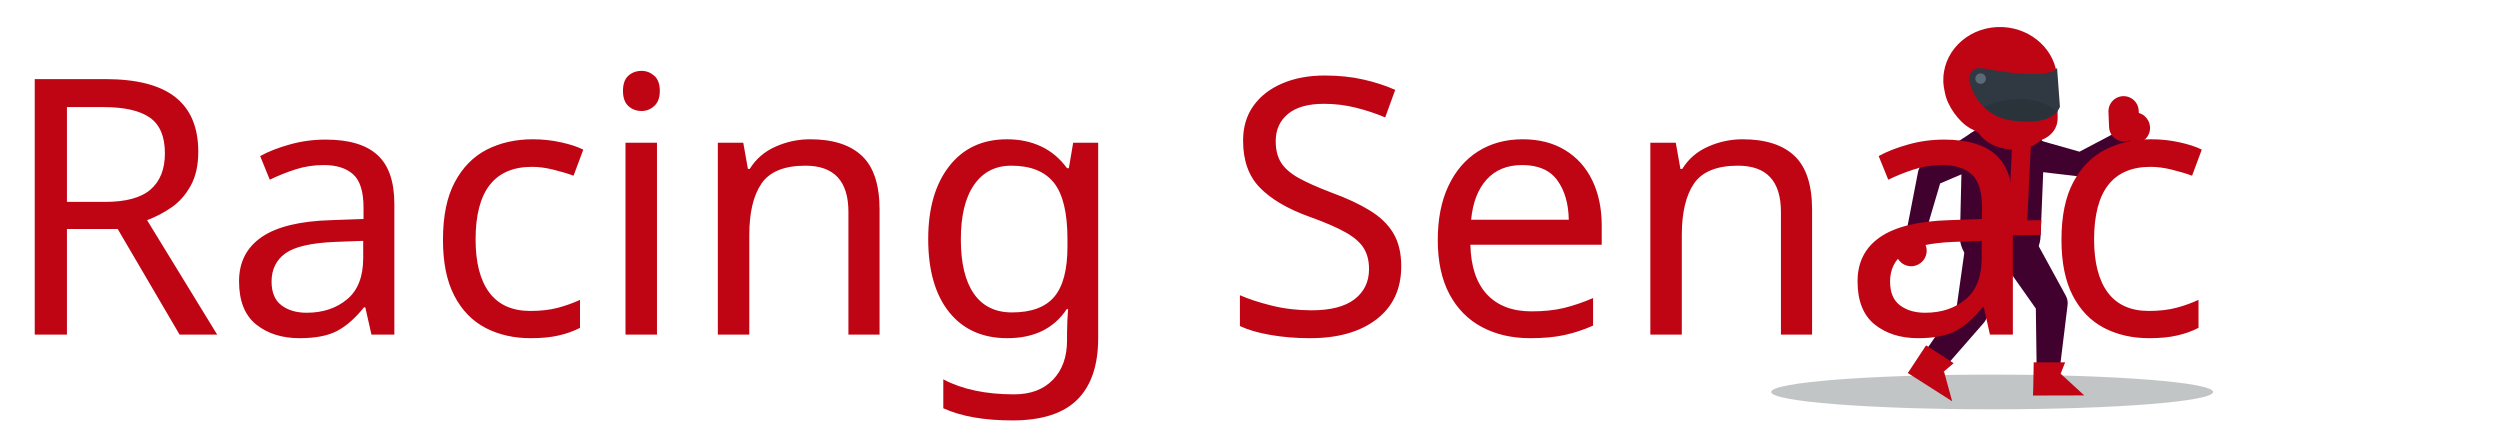
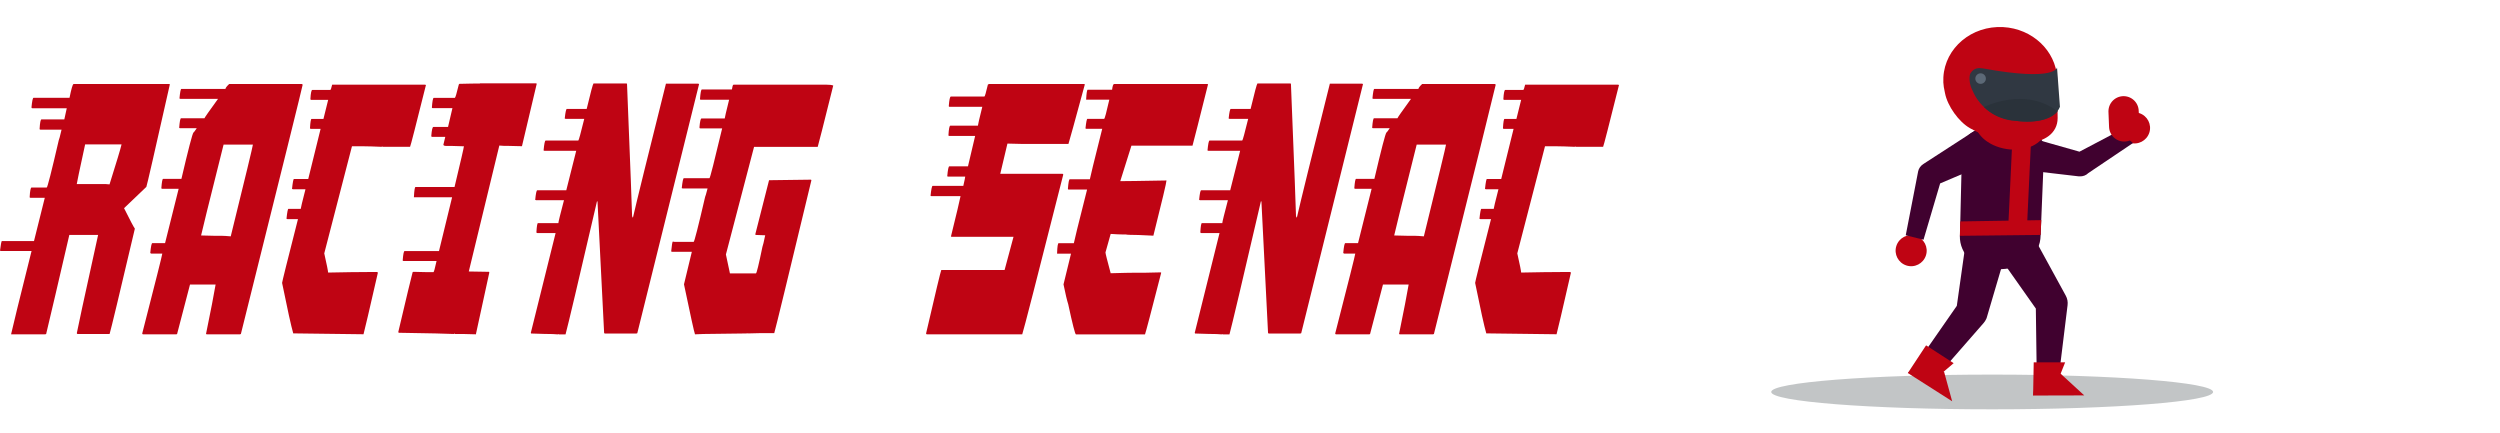
<svg xmlns="http://www.w3.org/2000/svg" id="OBJECTS" version="1.1" viewBox="0 0 370 64">
  <defs>
    <style>
      .st0 {
        fill: #c2c5c6;
      }

      .st1 {
        fill: #40012f;
      }

      .st2 {
        fill: #5c6977;
      }

-       .st3, .st4 {
+       .st3 {
        fill: #bf0413;
      }

      .st4 {
-         font-family: Terminalvelocity, 'Terminal velocity';
-         font-size: 52.96px;
+         fill: #2a323a;
      }

      .st5 {
-         fill: #2a323a;
+         fill: #303842;
      }

      .st6 {
-         fill: #303842;
-       }
- 
-       .st7 {
        stroke-linecap: round;
        stroke-linejoin: round;
        stroke-width: 4.48px;
      }

-       .st7, .st8 {
+       .st6, .st7 {
        fill: none;
        stroke: #bf0413;
      }

-       .st8 {
+       .st7 {
        stroke-miterlimit: 10;
        stroke-width: 2.77px;
      }
    </style>
  </defs>
  <g>
    <path class="st0" d="M262.14,58.01c0,1.42,14.64,2.57,32.7,2.57,18.06,0,32.7-1.15,32.7-2.57s-14.64-2.57-32.7-2.57c-18.06,0-32.7,1.15-32.7,2.57Z" />
    <path class="st3" d="M316.61,16.74c-1.21-.39-2.5.28-2.89,1.49-.39,1.21.28,2.5,1.49,2.89,1.21.39,2.5-.28,2.89-1.49.39-1.21-.28-2.5-1.49-2.89Z" />
    <path class="st1" d="M299.45,20.09l8.63,2.45-1.42.49,6.93-3.65,2.09,1.79-6.6,4.44c-.35.35-.81.51-1.26.49h-.16s-8.84-1.03-8.84-1.03l.64-4.99Z" />
    <path class="st1" d="M300.66,34.48l5,9.14.07.13c.25.45.33.94.27,1.42l-1.17,9.55-3.41-.42-.13-9.71.34,1.54-6-8.51,5.02-3.13Z" />
    <path class="st3" d="M283.55,34.91c-1.21-.39-2.5.28-2.89,1.49-.39,1.21.28,2.5,1.49,2.89,1.21.39,2.5-.28,2.89-1.49.39-1.21-.28-2.5-1.49-2.89Z" />
    <path class="st1" d="M299.58,19.28l-5.98-.12c-1.73-.04-3.18,1.25-3.22,2.86l-.31,12.99,11.95-.32.51-12.51c.06-1.57-1.25-2.87-2.95-2.9Z" />
    <path class="st1" d="M294.84,23.87l-8.32,3.54.88-1.14-2.72,9.21-2.63-.66,1.84-9.48c.1-.44.37-.8.72-1.03l.16-.11,7.67-4.97,2.39,4.65Z" />
    <path class="st1" d="M290.06,34.9h0c-.07,2.73,2.28,4.95,5.23,4.94h0c4.34.18,6.68-2.24,6.72-4.98v-.28s-11.95.32-11.95.32Z" />
    <path class="st1" d="M296.68,38.04l-2.65,9-.06.15c-.1.22-.23.42-.38.6l-5.95,6.81-2.7-2.62,5.09-7.32-.44.74,1.32-9.36,5.78,2.01Z" />
-     <line class="st8" x1="299.28" y1="19.28" x2="298.6" y2="33.74" />
+     <line class="st7" x1="299.28" y1="19.28" x2="298.6" y2="33.74" />
    <polygon class="st3" points="302.01 34.77 290.06 34.9 290.12 32.77 302.11 32.58 302.01 34.77" />
    <g>
      <polygon class="st3" points="304.93 55.27 308.47 58.52 300.9 58.54 301.32 55.92 304.93 55.27" />
      <polygon class="st3" points="304.93 55.42 305.64 53.63 300.99 53.63 300.9 58.54 304.93 55.42" />
    </g>
    <g>
      <polygon class="st3" points="287.71 54.97 288.92 59.39 282.36 55.21 284.26 53.38 287.71 54.97" />
      <polygon class="st3" points="287.71 54.97 289.14 53.75 285.06 51.11 282.36 55.21 287.71 54.97" />
    </g>
    <path class="st3" d="M302.72,19.34c-.3,1.94-2.87,3.16-5.73,2.72-2.86-.44-4.94-2.38-4.64-4.32.3-1.94,2.87-3.16,5.73-2.72,2.86.44,4.94,2.38,4.64,4.32Z" />
    <path class="st3" d="M287.69,12.95h0c-.08-.49-.1-1-.07-1.52.24-4.35,4.2-7.67,8.85-7.42,4.35.24,7.76,3.51,7.99,7.49h0l.07,5.97c0,2.28-2.01,3.52-4.28,3.64-3.45.19-6.35-.82-8.68-2.13-1.68-.95-3.35-3.3-3.71-5.2l-.06-.3c-.04-.17-.07-.35-.1-.52v-.02Z" />
-     <path class="st6" d="M304.44,9.98s-.14,2.12-10.92.15c-.68-.12-1.33-.07-1.8.58h0c-.43.48-.19,1.86.09,2.43l.3.64c.99,2.08,3.07,3.59,5.53,4,3.03.51,6.38.16,7.23-1.97l-.43-5.83Z" />
+     <path class="st5" d="M304.44,9.98s-.14,2.12-10.92.15c-.68-.12-1.33-.07-1.8.58h0c-.43.48-.19,1.86.09,2.43l.3.64c.99,2.08,3.07,3.59,5.53,4,3.03.51,6.38.16,7.23-1.97l-.43-5.83Z" />
    <path class="st3" d="M301.01,7.77c-.13,1.16-2.03,1.91-4.26,1.67-2.23-.24-3.93-1.38-3.8-2.54.13-1.16,2.03-1.91,4.26-1.67,2.23.24,3.93,1.38,3.8,2.54Z" />
-     <path class="st5" d="M293.63,15.84s6.05-3.08,10.89.64c0,0-1.37,2.07-6.34,1.39,0,0-2.53-.02-4.55-2.02Z" />
+     <path class="st4" d="M293.63,15.84s6.05-3.08,10.89.64c0,0-1.37,2.07-6.34,1.39,0,0-2.53-.02-4.55-2.02Z" />
    <path class="st2" d="M293.91,11.63c0,.43-.35.78-.78.78s-.78-.35-.78-.78c0-.43.35-.78.78-.78s.78.35.78.78Z" />
-     <line class="st7" x1="314.29" y1="16.47" x2="314.38" y2="18.71" />
+     <line class="st6" x1="314.29" y1="16.47" x2="314.38" y2="18.71" />
  </g>
-   <text class="st4" transform="translate(0 49.52)">
-     <tspan x="0" y="0">Racing Senac</tspan>
-   </text>
+   <g>
+     <path class="st3" d="M10.89,12.43h14.15l.1.05c-2.24,9.95-3.4,15.01-3.48,15.18l-3.3,3.15c.91,1.83,1.45,2.84,1.6,3.03-2.29,9.74-3.54,14.94-3.74,15.59h-4.72c-.09,0-.13-.04-.13-.13,0-.14,1.05-4.98,3.15-14.53h-4.26c-1.58,6.84-2.73,11.73-3.43,14.66l-.13.05H1.65v-.05c.21-.96,1.21-5.06,3.02-12.28H.13l-.13-.05c.12-.95.21-1.42.28-1.42h4.75l1.6-6.41h-2.14c-.07,0-.1-.03-.1-.1.05-.95.15-1.42.28-1.42h2.25c.1,0,.7-2.34,1.78-7.01.03,0,.17-.52.41-1.55h-3.12c-.09,0-.13-.04-.13-.1.05-.95.15-1.42.28-1.42h3.38l.36-1.65h-5.09c-.09,0-.13-.04-.13-.13.09-.95.19-1.42.31-1.42h5.32c.27-1.34.47-2.02.59-2.02ZM12.6,21.37c-.83,3.81-1.24,5.77-1.24,5.87h4.26l.59.05c1.03-3.28,1.63-5.25,1.78-5.92h-5.4Z" />
+     <path class="st3" d="M33.92,12.43h10.74c.09.02.13.06.13.13-.03.27-3.08,12.57-9.14,36.87l-.13.05h-4.93l-.1-.05c.71-3.46,1.18-5.9,1.42-7.32h-3.79l-1.91,7.32-.1.05h-4.93c-.09,0-.13-.04-.13-.13,1.98-7.71,2.97-11.65,2.97-11.82h-1.65l-.13-.08c.09-.98.19-1.47.31-1.47h1.88l2.01-8.04h-2.43c-.09,0-.13-.03-.13-.1.07-.91.15-1.37.26-1.37h2.71c1.03-4.41,1.63-6.7,1.78-6.85.05-.02.22-.23.49-.65h-2.5l-.1-.05c.07-.95.16-1.42.28-1.42h3.46c.05-.14.72-1.09,2.01-2.87h-5.58l-.13-.05c.09-.95.18-1.42.28-1.42h6.53c0-.14.18-.38.54-.72ZM33.09,21.4c-2.22,8.86-3.33,13.34-3.33,13.45h.05c.83.03,1.51.05,2.04.05h1.01c.27,0,.71.03,1.29.08,2.19-8.88,3.28-13.4,3.28-13.58h-4.34Z" />
+     <path class="st3" d="M62.91,12.53l.13.05c-1.5,6-2.28,9.05-2.35,9.15h-4.05c-.05,0-.08-.03-.08-.08-.03,0-.05.03-.05.08-1.19-.05-2.07-.08-2.66-.08h-1.76l-4.1,15.85c.38,1.69.57,2.64.57,2.84,2.44-.05,4.41-.08,5.89-.08h1.37c.07.02.1.06.1.13-1.26,5.5-1.96,8.52-2.12,9.08l-10.4-.13c-.31-1.07-.86-3.56-1.65-7.47,0-.14.78-3.28,2.35-9.44h-1.57l-.13-.05c.1-.98.2-1.47.28-1.47h1.83c0-.1.23-1.07.7-2.9h-1.86l-.13-.05c.1-.98.2-1.47.28-1.47h2.12l1.83-7.42h-1.47c-.07,0-.1-.04-.1-.13.05-.9.13-1.34.23-1.34h1.76l.7-2.82h-2.53c-.07,0-.1-.04-.1-.13.05-.9.15-1.34.28-1.34h2.66c.07,0,.16-.26.28-.78h13.76Z" />
+     <path class="st3" d="M71.02,12.33h8.29l.13.05-2.19,9.26c-.91-.03-1.59-.05-2.04-.05h-.59l-.72-.05-4.52,18.64h.05c.29,0,1.27.02,2.94.05l.05.1-1.99,9.15c-.84-.03-1.47-.05-1.88-.05h-1.24s-.05-.03-.05-.08c-.05,0-.08.03-.08.08-.91-.05-3.64-.11-8.18-.18l-.05-.13c1.22-5.19,1.93-8.14,2.12-8.84l.13-.05c1.2.04,2.16.05,2.87.05h.08c.07,0,.22-.55.46-1.65h-4.88c-.09,0-.13-.03-.13-.1.07-.91.16-1.37.28-1.37h5.09l1.94-7.96h-5.65v-.05c.05-.98.13-1.47.23-1.47h5.78c.93-3.88,1.39-5.89,1.39-6.03h-.05c-.69-.03-1.26-.05-1.7-.05h-.83c-.29,0-.45-.06-.46-.18l.28-1.16h-1.94c-.09,0-.13-.04-.13-.13.07-.9.17-1.34.31-1.34h2.17l.65-2.79h-2.94c-.07,0-.1-.03-.1-.1.07-.95.16-1.42.28-1.42h3.12c.07,0,.27-.66.59-1.99.03,0,.05-.03.05-.08,1.43-.04,2.45-.05,3.07-.05Z" />
+     <path class="st3" d="M92.67,12.33c.09.02.13.06.13.13.5,12.45.75,18.96.75,19.55.05.07.08.13.08.18h.05c.58-2.53,2.21-9.14,4.88-19.81h4.8l.1.08-9.14,36.85-.13.05h-4.65c-.09,0-.13-.04-.13-.1l-.98-19.45h-.08c-2.75,11.84-4.3,18.4-4.65,19.68h-1.01s-.05-.02-.05-.05c-.05,0-.08.02-.08.05-.33-.03-.58-.05-.75-.05-.65,0-1.72-.03-3.2-.08l-.05-.1,3.67-14.77h-2.71c-.09,0-.13-.04-.13-.13.05-.9.13-1.34.23-1.34h3.02c0-.17.28-1.3.83-3.39h-4.13l-.13-.05c.09-.95.19-1.42.31-1.42h4.29c.95-3.79,1.44-5.74,1.47-5.84h-4.7l-.13-.05c.09-.98.19-1.47.31-1.47h4.83c.07-.02.36-1.09.88-3.21h-2.76l-.13-.05c.1-.95.21-1.42.31-1.42h2.94c.58-2.43.92-3.69,1.01-3.77h4.83Z" />
+     <path class="st3" d="M108.6,12.53h13.66c.5,0,.85.04,1.06.13-1.48,5.95-2.25,8.97-2.3,9.08h-9.42l-4.16,15.9v.05l.59,2.77h3.85c.1,0,.42-1.31.96-3.93.07-.17.21-.74.41-1.71h-.08c-.17,0-.62-.02-1.34-.05,0-.05-.02-.08-.05-.08l2.04-8.02h.13c.88,0,2.91-.03,6.09-.08,0,.05.02.08.05.08-3.39,14.1-5.22,21.64-5.5,22.63h-1.94c-.45,0-1.13.02-2.04.05v-.05l-.13.05c-3.49.05-5.62.08-6.38.08-.69.04-1.1.05-1.24.05-.12-.29-.66-2.76-1.63-7.4l1.16-4.81h-2.92c-.09,0-.13-.03-.13-.1.09-.88.16-1.35.23-1.42l.28.05h2.81c.1,0,.67-2.22,1.7-6.67.03-.03.16-.45.36-1.24h-3.69l-.13-.05c.1-.98.21-1.47.31-1.47h3.79c.09,0,.71-2.46,1.88-7.37h-3.23c-.09,0-.13-.04-.13-.13.07-.9.17-1.34.31-1.34h3.43c0-.09.21-1.01.65-2.77h-4.21c-.07,0-.1-.04-.1-.1.07-.95.16-1.42.28-1.42h4.44c.07-.46.15-.7.23-.7Z" />
+     <path class="st3" d="M146.34,12.43h14.09l.13.05c-1.5,5.53-2.31,8.47-2.43,8.82h-6.97c-.45,0-1.14-.02-2.06-.05l-1.06,4.47h9.22c.07.02.1.06.1.13-3.86,15.24-5.88,23.12-6.07,23.63h-14.1c-.09,0-.13-.04-.13-.13,1.41-6.09,2.16-9.21,2.25-9.39h9.37l1.32-4.91h-9.16l-.1-.05c.83-3.36,1.3-5.35,1.42-5.97h-4.31l-.13-.05c.1-.98.21-1.47.31-1.47h4.54c.19-.83.28-1.28.28-1.37h-2.53l-.13-.05c.09-.98.19-1.47.31-1.47h2.76l1.06-4.5h-3.82c-.09,0-.13-.03-.13-.1.05-.95.15-1.42.28-1.42h4.08c0-.1.21-1.04.65-2.79h-4.83c-.09,0-.13-.03-.13-.1.07-.95.17-1.42.31-1.42h4.96c.07,0,.24-.59.52-1.78l.13-.05Z" />
+     <path class="st3" d="M164.9,12.43h13.79l.1.05c-1.29,5.17-2.06,8.2-2.3,9.08h-9.04l-1.65,5.25h.05c.79,0,3.05-.03,6.79-.1,0,.29-.65,3.02-1.94,8.17-1.65-.09-2.9-.13-3.74-.13v-.05s-.05.02-.05.05l-.28-.05h-.49c-.38,0-.96-.03-1.76-.08l-.77,2.74c0,.16.26,1.18.77,3.08,1.72-.05,3-.08,3.85-.08h1.39c.46,0,1.2-.02,2.19-.05,0,.04.02.05.05.05-1.5,5.84-2.3,8.89-2.4,9.13h-10.22c-.12,0-.5-1.48-1.14-4.45-.19-.59-.42-1.57-.7-2.95l1.11-4.55h-2.06v-.08c.03-.98.11-1.47.23-1.47h2.25c0-.12.65-2.77,1.96-7.94h-2.74c-.07,0-.1-.03-.1-.1.07-.95.16-1.42.28-1.42h2.97c0-.12.61-2.61,1.83-7.47h-2.38l-.1-.05c.1-.95.2-1.42.28-1.42h2.48c.09,0,.34-.95.77-2.84h-3.43v-.05c.05-.95.13-1.42.23-1.42h3.61c.07-.55.16-.83.28-.83Z" />
+     <path class="st3" d="M190.93,12.33c.09.02.13.06.13.13.5,12.45.75,18.96.75,19.55.05.07.08.13.08.18h.05c.58-2.53,2.21-9.14,4.88-19.81h4.8l.1.08-9.14,36.85-.13.05h-4.65c-.09,0-.13-.04-.13-.1l-.98-19.45h-.08c-2.75,11.84-4.3,18.4-4.65,19.68h-1.01s-.05-.02-.05-.05c-.05,0-.08.02-.08.05-.33-.03-.58-.05-.75-.05-.65,0-1.72-.03-3.2-.08l-.05-.1,3.67-14.77h-2.71c-.09,0-.13-.04-.13-.13.05-.9.13-1.34.23-1.34h3.02c0-.17.28-1.3.83-3.39h-4.13l-.13-.05c.09-.95.19-1.42.31-1.42h4.29c.95-3.79,1.44-5.74,1.47-5.84h-4.7l-.13-.05c.09-.98.19-1.47.31-1.47h4.83c.07-.02.36-1.09.88-3.21h-2.76l-.13-.05c.1-.95.21-1.42.31-1.42h2.94c.58-2.43.92-3.69,1.01-3.77h4.83Z" />
+     <path class="st3" d="M210.49,12.43h10.74c.09.02.13.06.13.13-.04.27-3.08,12.57-9.14,36.87l-.13.05h-4.93l-.1-.05c.71-3.46,1.18-5.9,1.42-7.32h-3.8l-1.91,7.32-.1.05h-4.93c-.09,0-.13-.04-.13-.13,1.98-7.71,2.97-11.65,2.97-11.82h-1.65l-.13-.08c.09-.98.19-1.47.31-1.47h1.88l2.01-8.04h-2.43c-.09,0-.13-.03-.13-.1.07-.91.15-1.37.26-1.37h2.71c1.03-4.41,1.63-6.7,1.78-6.85.05-.02.22-.23.49-.65h-2.5l-.1-.05c.07-.95.16-1.42.28-1.42h3.46c.05-.14.72-1.09,2.01-2.87h-5.58l-.13-.05c.09-.95.18-1.42.28-1.42h6.53c0-.14.18-.38.54-.72ZM209.67,21.4c-2.22,8.86-3.33,13.34-3.33,13.45h.05c.83.03,1.51.05,2.04.05h1.01c.28,0,.71.03,1.29.08,2.18-8.88,3.28-13.4,3.28-13.58h-4.34Z" />
+     <path class="st3" d="M239.48,12.53l.13.05c-1.5,6-2.28,9.05-2.35,9.15h-4.05c-.05,0-.08-.03-.08-.08-.03,0-.05.03-.05.08-1.19-.05-2.07-.08-2.66-.08h-1.76l-4.1,15.85c.38,1.69.57,2.64.57,2.84,2.44-.05,4.41-.08,5.89-.08h1.37c.07.02.1.06.1.13-1.26,5.5-1.96,8.52-2.12,9.08l-10.4-.13c-.31-1.07-.86-3.56-1.65-7.47,0-.14.78-3.28,2.35-9.44h-1.58l-.13-.05c.1-.98.2-1.47.28-1.47h1.83c0-.1.23-1.07.7-2.9h-1.86l-.13-.05c.1-.98.2-1.47.28-1.47h2.12l1.83-7.42h-1.47c-.07,0-.1-.04-.1-.13.05-.9.13-1.34.23-1.34h1.76l.7-2.82h-2.53c-.07,0-.1-.04-.1-.13.05-.9.15-1.34.28-1.34h2.66c.07,0,.16-.26.28-.78h13.76Z" />
+   </g>
</svg>
